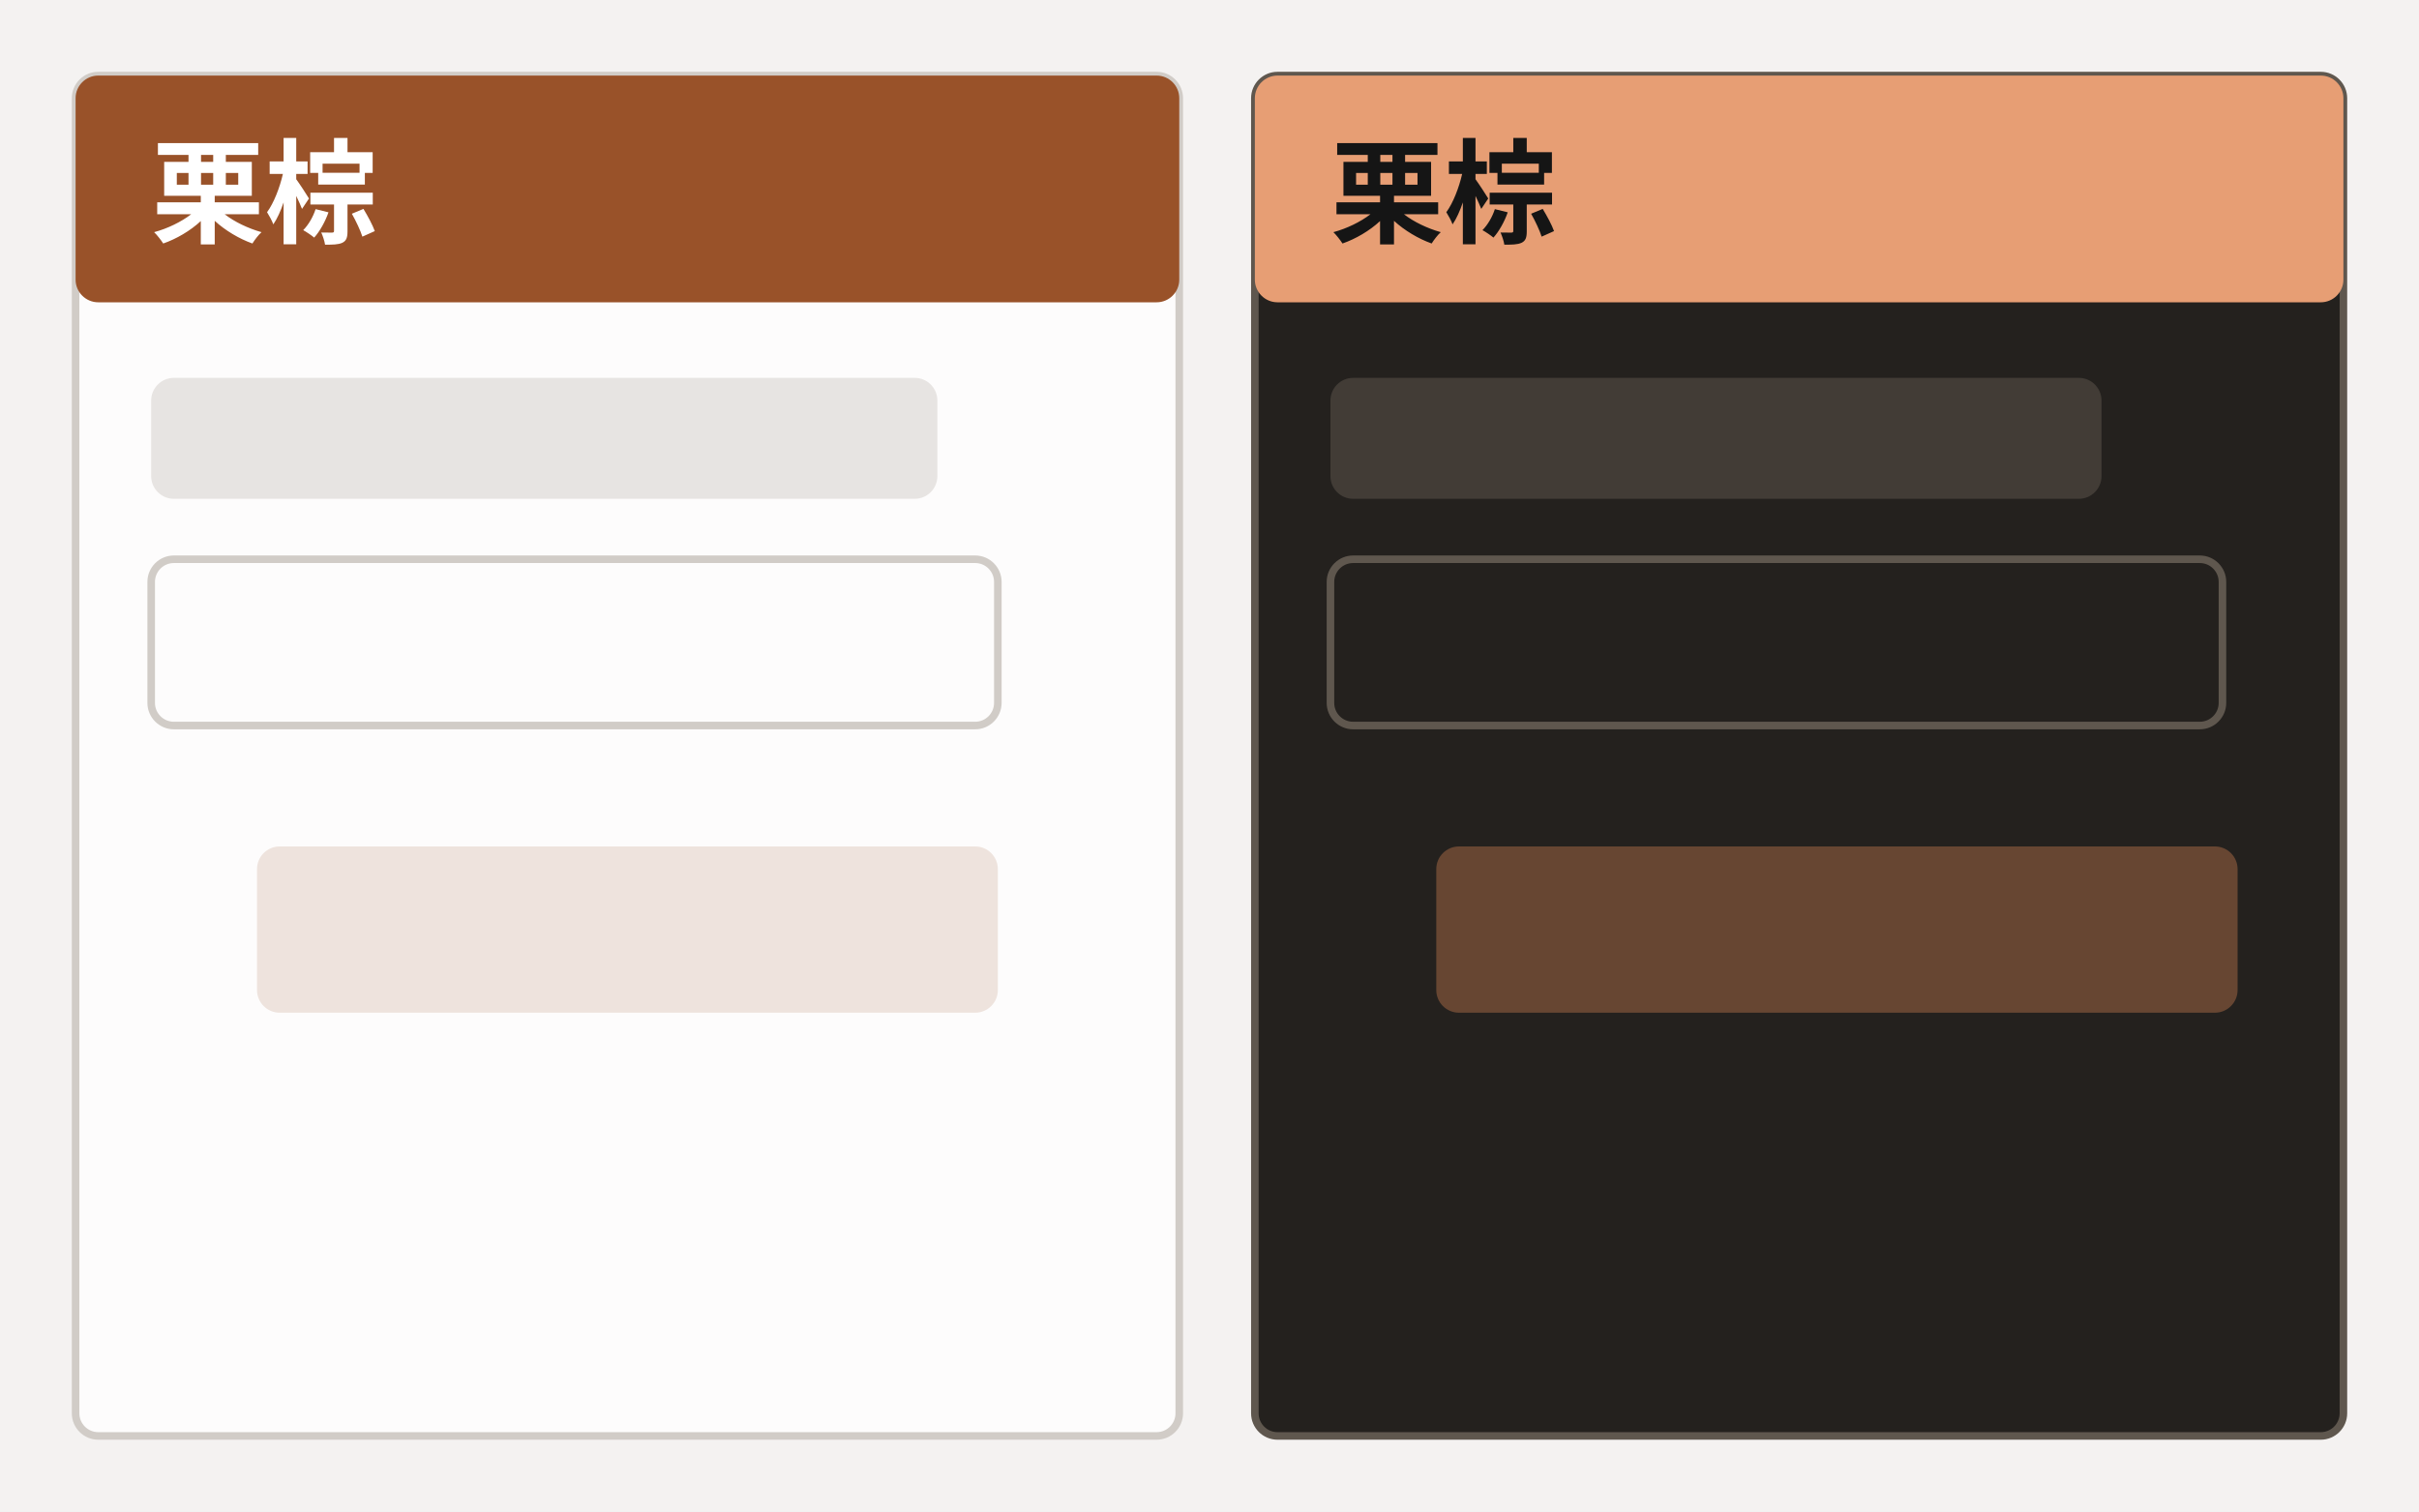
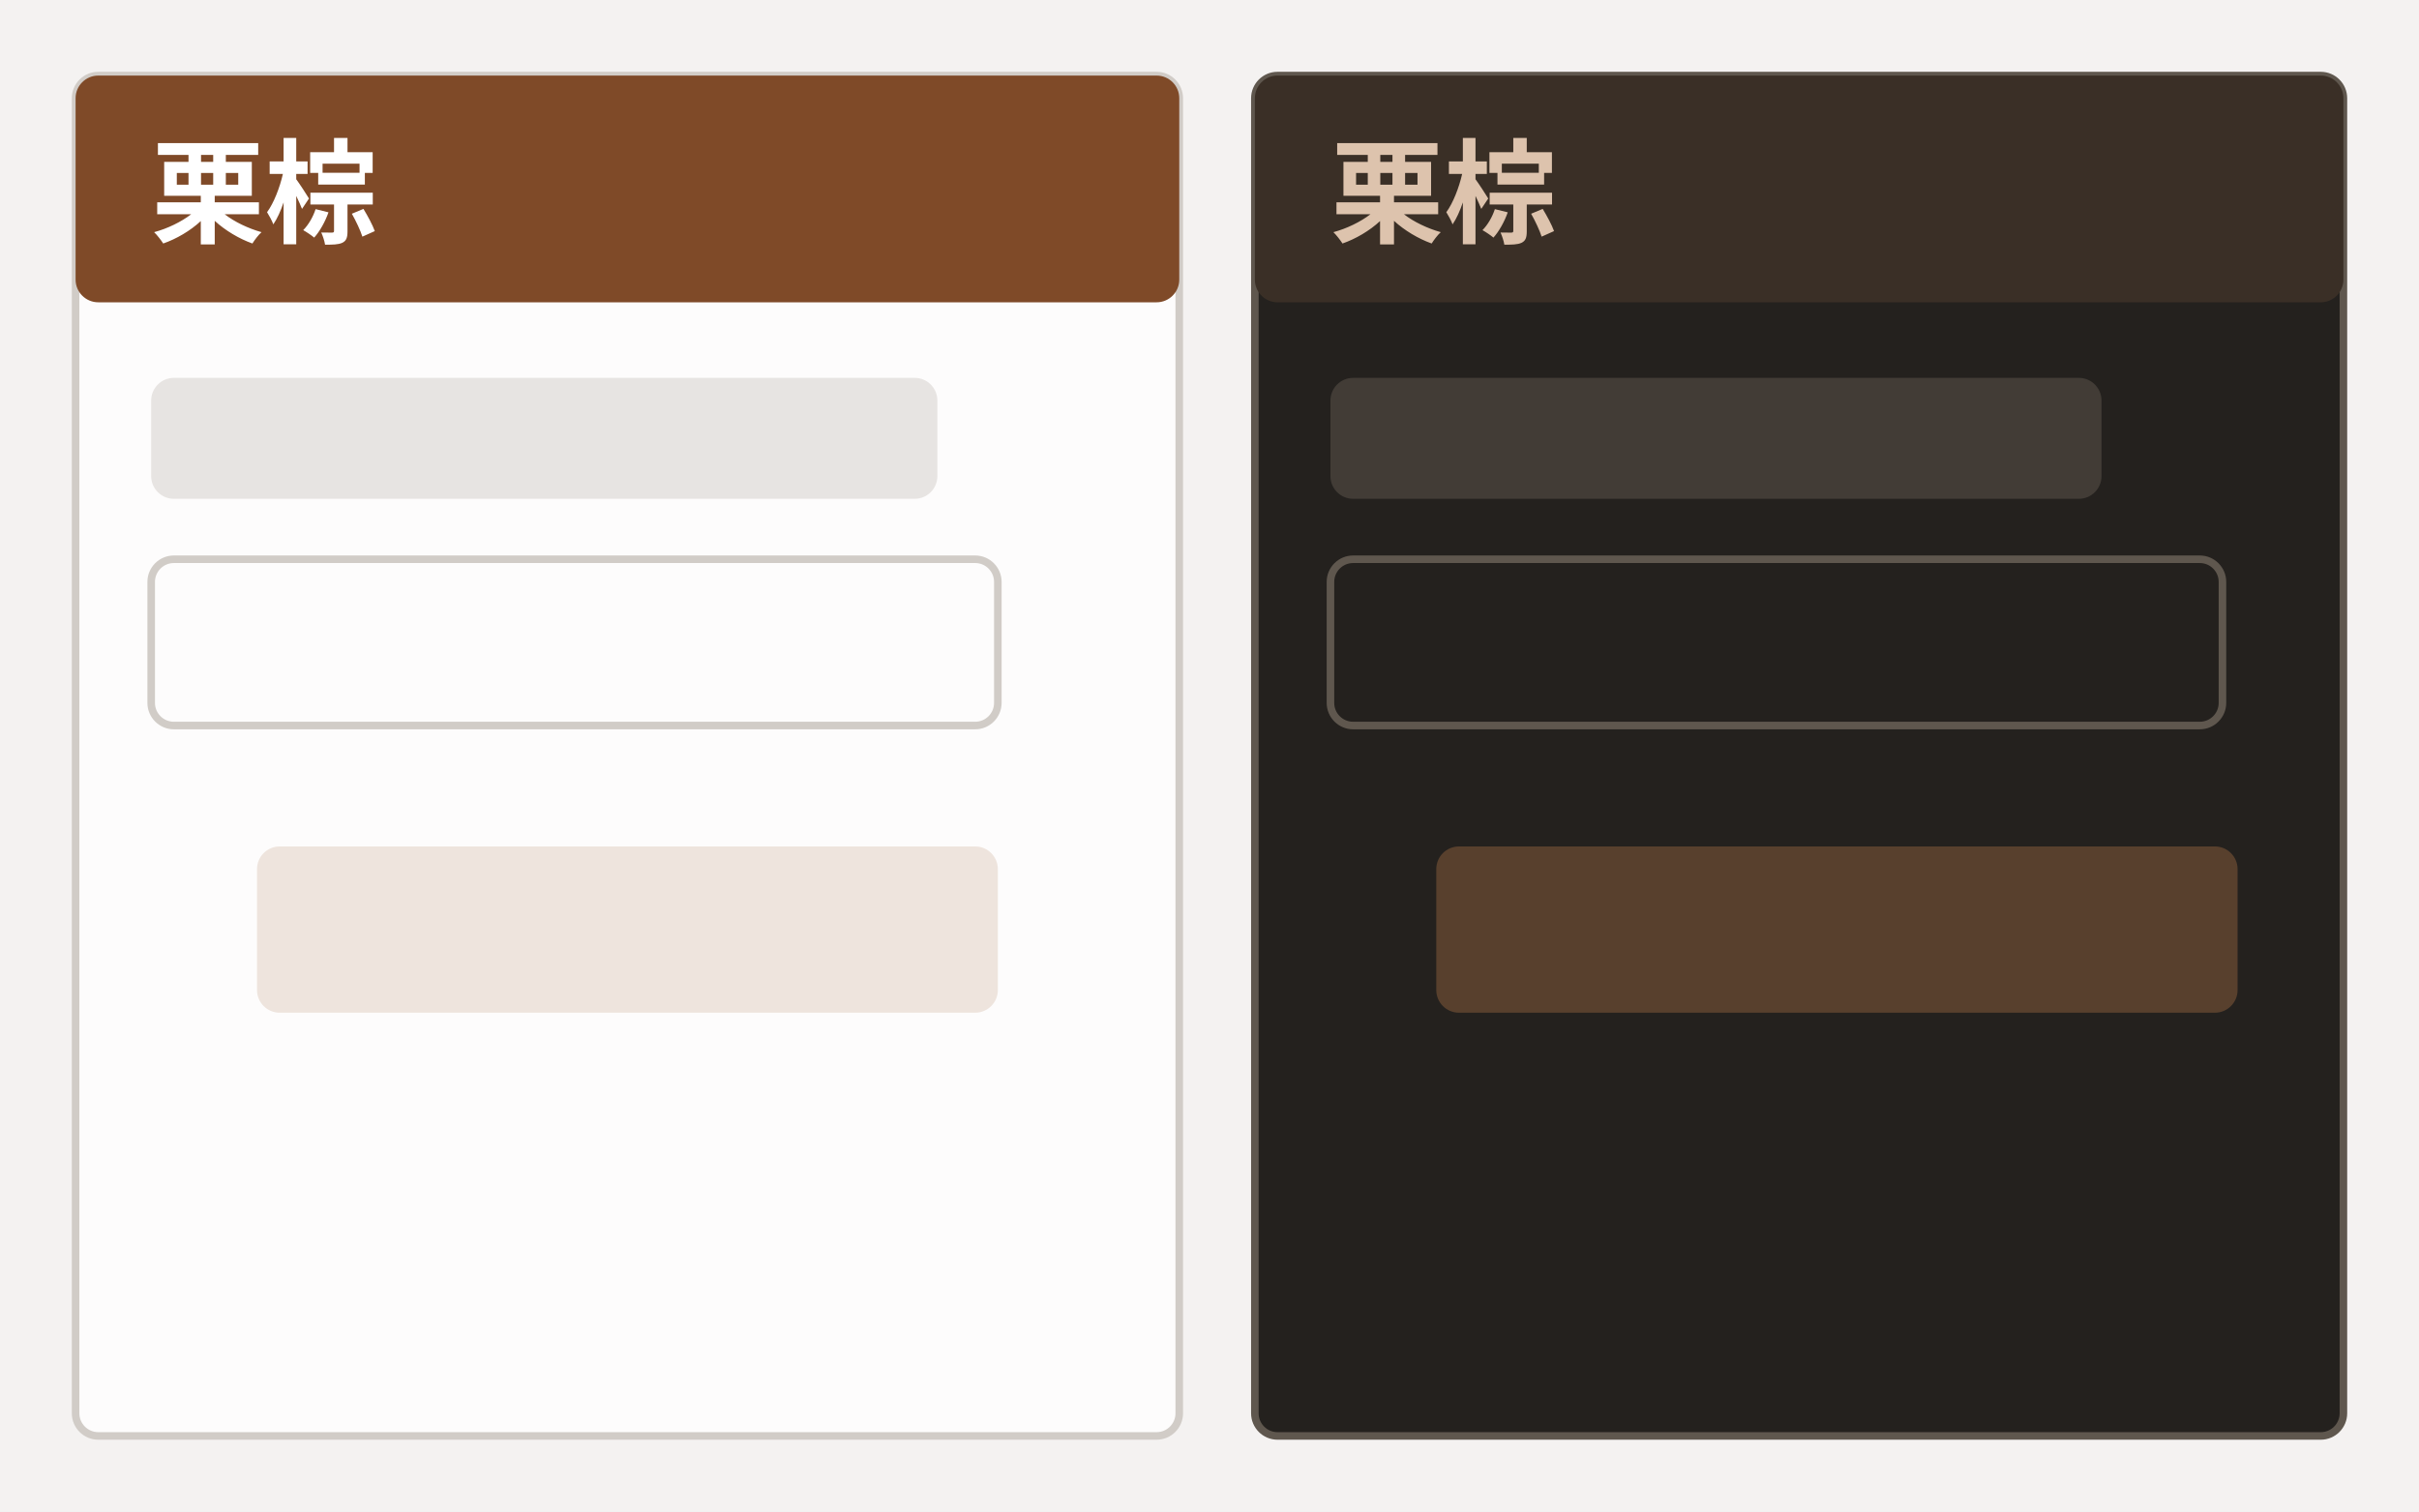
<svg xmlns="http://www.w3.org/2000/svg" width="320" height="200" viewBox="0 0 320 200">
  <rect width="320" height="200" fill="#f4f2f1" />
  <rect x="10" y="10" width="146" height="180" rx="3" fill="#fdfcfc" stroke="#d1ccc7" stroke-width="1" />
-   <rect x="10" y="10" width="146" height="30" rx="3" fill="#995229" />
+   <rect x="10" y="10" width="146" height="30" rx="3" fill="#7f4a28" />
  <text x="20" y="31" font-family="Arial,sans-serif" font-size="15" font-weight="bold" fill="#ffffff">栗棕</text>
  <rect x="20" y="50" width="104" height="16" rx="3" fill="#d1ccc7" opacity=".5" />
  <rect x="20" y="74" width="112" height="22" rx="3" fill="#fdfcfc" stroke="#d1ccc7" />
-   <rect x="34" y="112" width="98" height="22" rx="3" fill="#eee3dd" />
+   <rect x="34" y="112" width="98" height="22" rx="3" fill="#eee4dd" />
  <rect x="166" y="10" width="144" height="180" rx="3" fill="#24211e" stroke="#5f574e" stroke-width="1" />
-   <rect x="166" y="10" width="144" height="30" rx="3" fill="#e79e74" />
-   <text x="176" y="31" font-family="Arial,sans-serif" font-size="15" font-weight="bold" fill="#151515">栗棕</text>
+   <rect x="166" y="10" width="144" height="30" rx="3" fill="#3a2f26" />
+   <text x="176" y="31" font-family="Arial,sans-serif" font-size="15" font-weight="bold" fill="#ddc3ad">栗棕</text>
  <rect x="176" y="50" width="102" height="16" rx="3" fill="#5f574e" opacity=".5" />
  <rect x="176" y="74" width="118" height="22" rx="3" fill="#24211e" stroke="#5f574e" />
-   <rect x="190" y="112" width="106" height="22" rx="3" fill="#674632" />
+   <rect x="190" y="112" width="106" height="22" rx="3" fill="#58402d" />
</svg>
